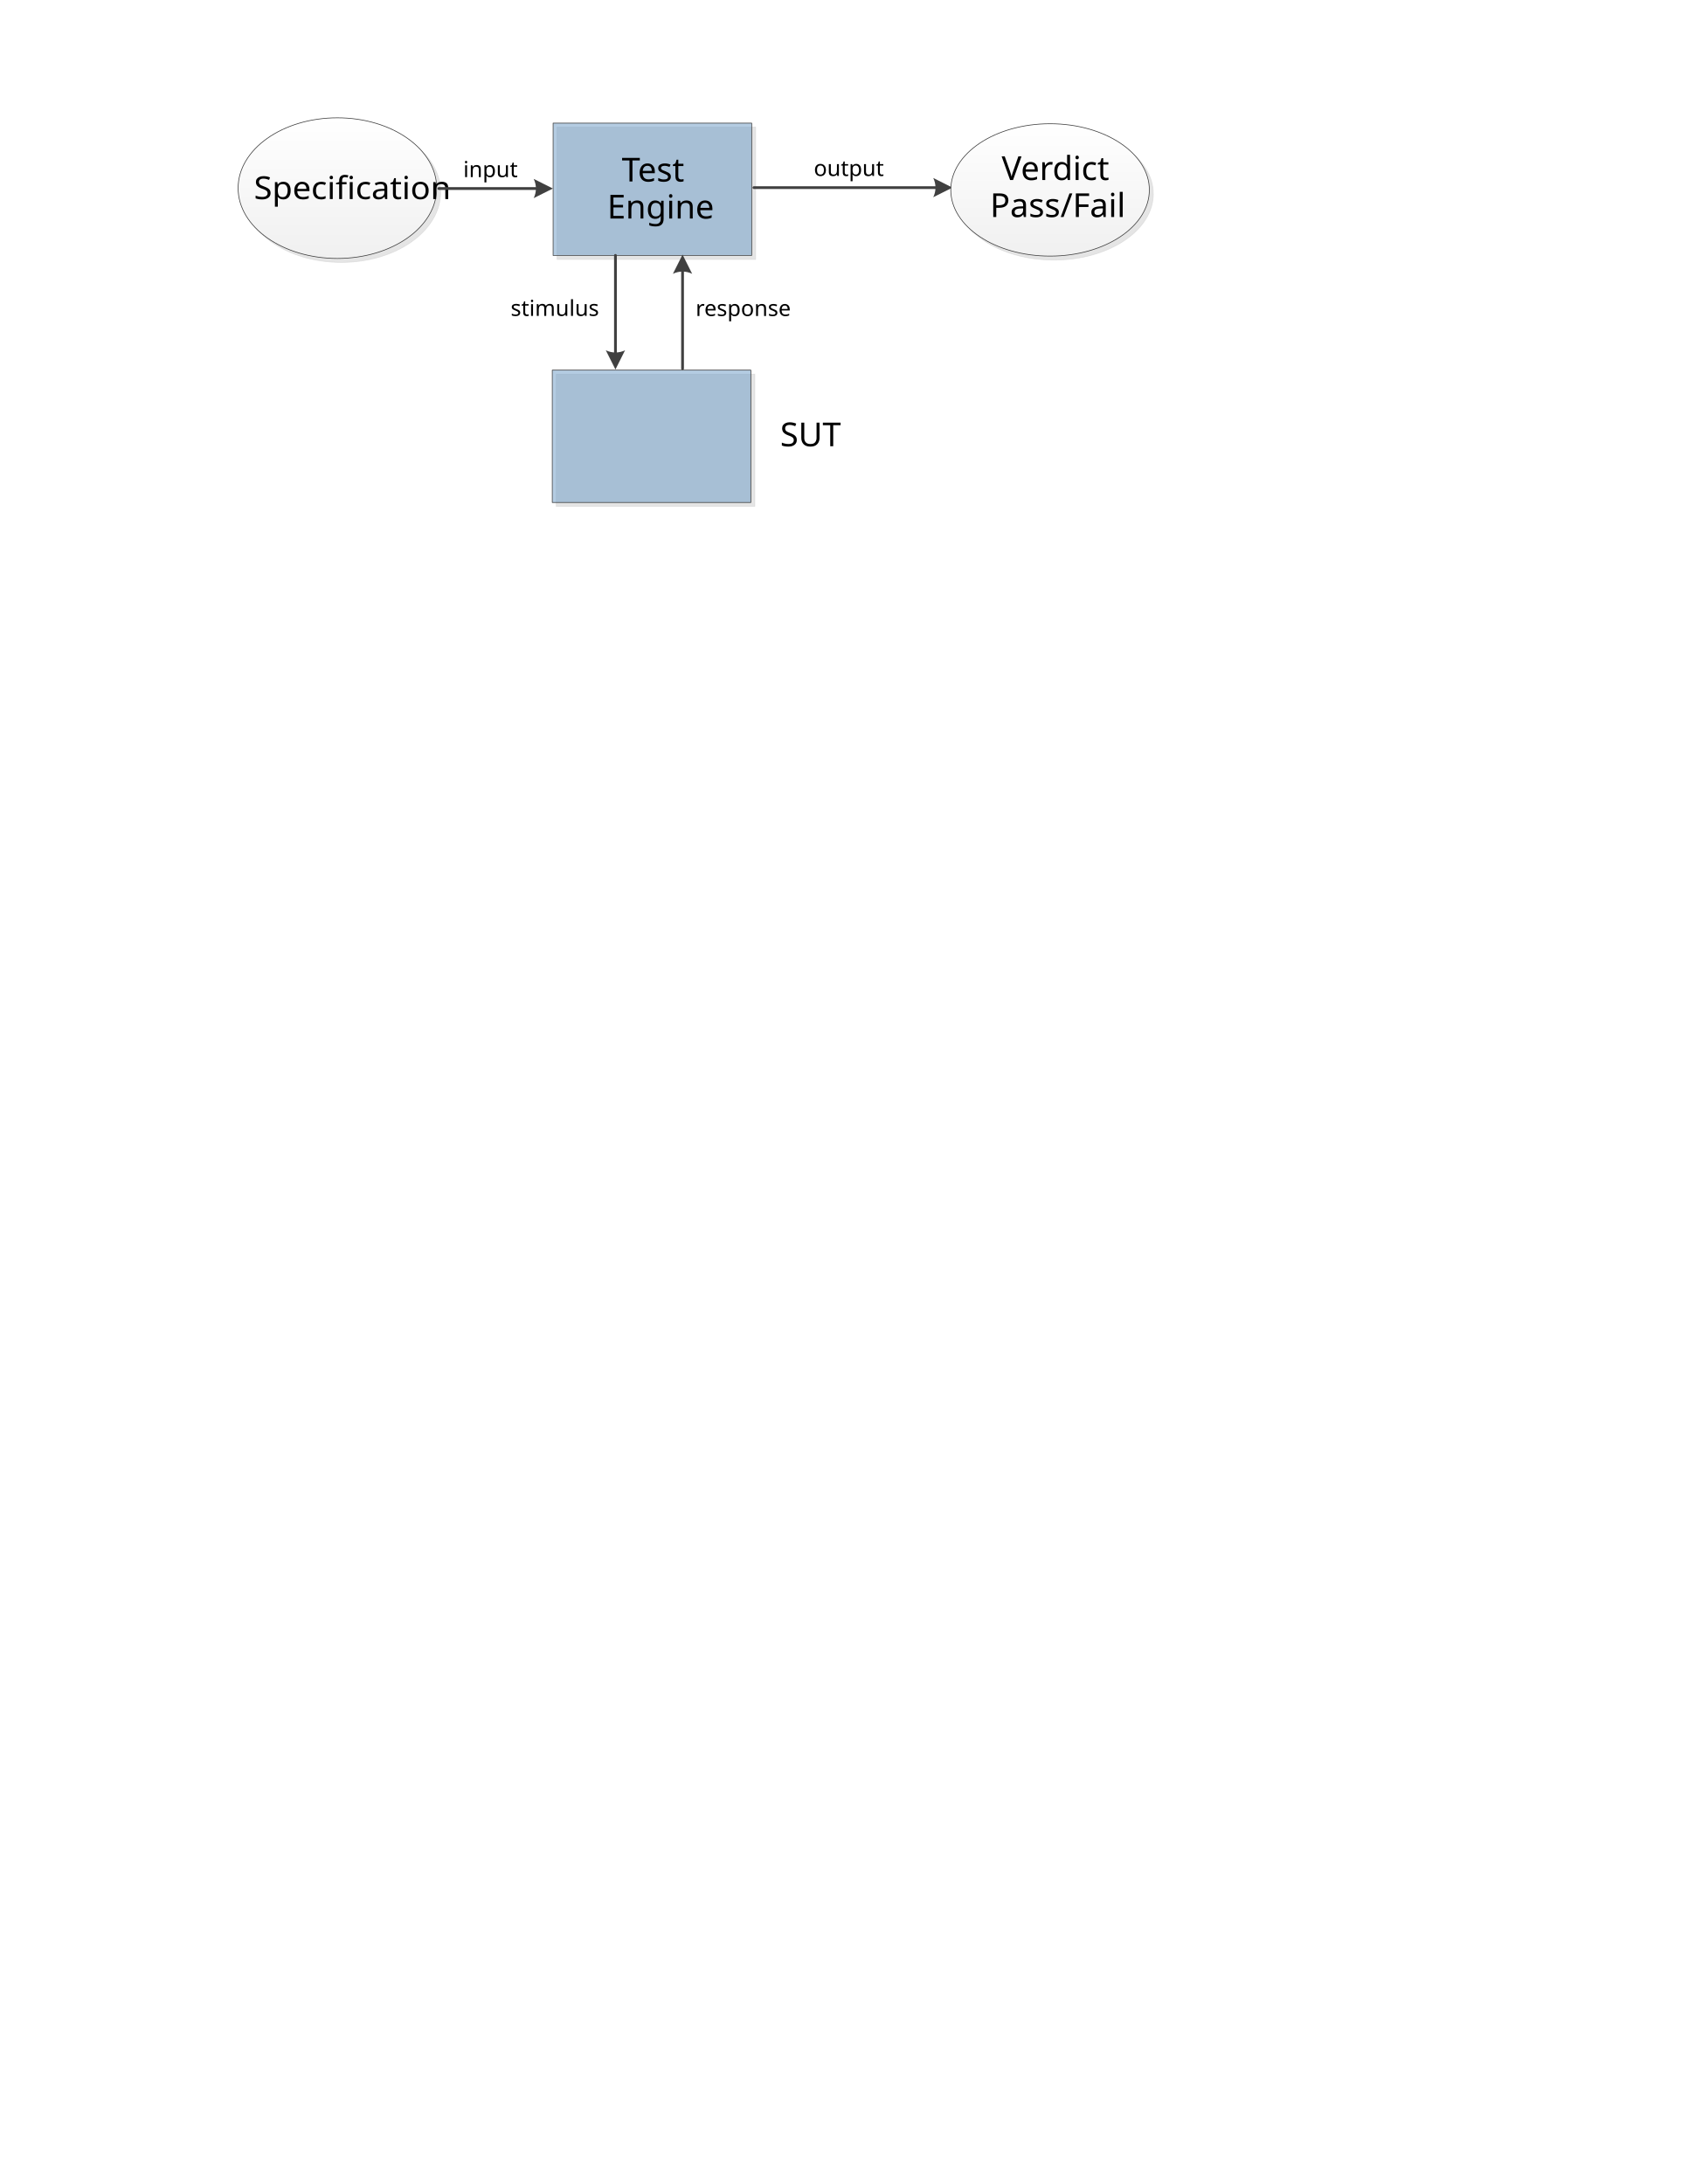
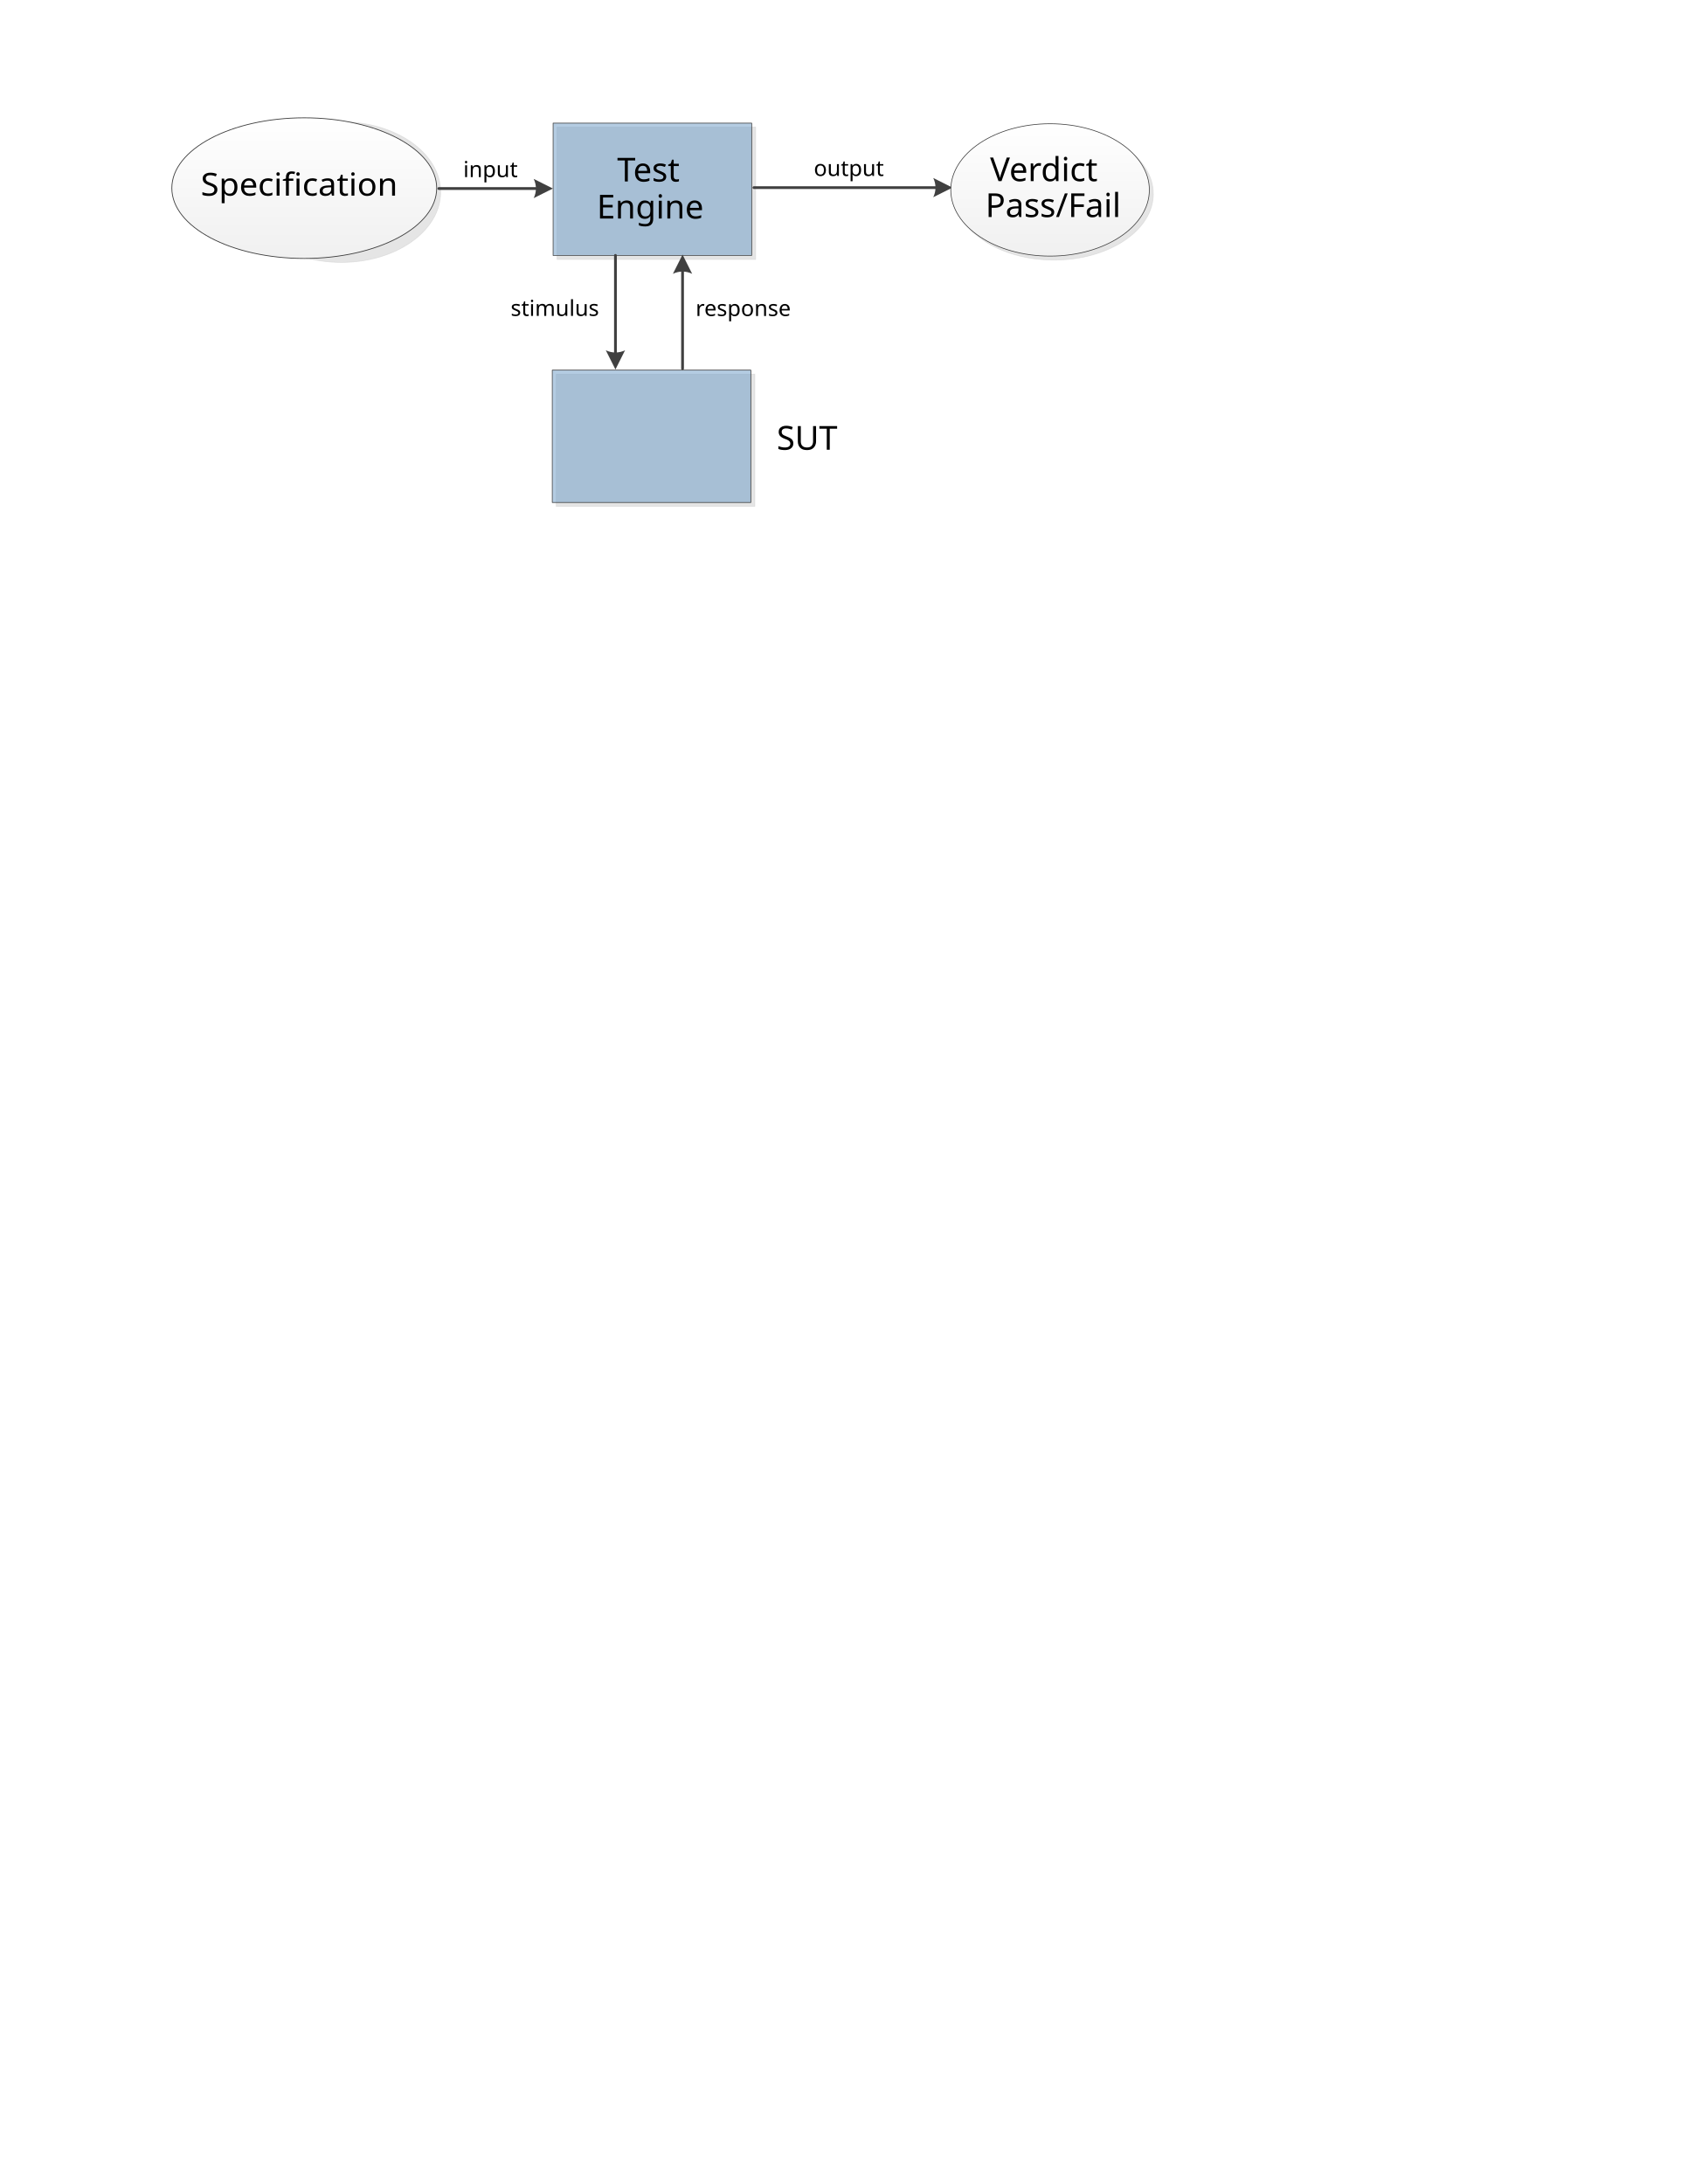
<svg xmlns="http://www.w3.org/2000/svg" xmlns:ns1="http://schemas.microsoft.com/visio/2003/SVGExtensions/" xmlns:xlink="http://www.w3.org/1999/xlink" width="8.5in" height="11in" viewBox="0 0 612 792" xml:space="preserve" color-interpolation-filters="sRGB" class="st10" id="svg3423" version="1.1">
  <ns1:documentProperties ns1:langID="1033" ns1:viewMarkup="false">
    <ns1:userDefs>
      <ns1:ud ns1:nameU="msvSubprocessMaster" ns1:prompt="" ns1:val="VT4(Rectangle)" />
      <ns1:ud ns1:nameU="msvNoAutoConnect" ns1:val="VT0(1):26" />
    </ns1:userDefs>
  </ns1:documentProperties>
  <style type="text/css" id="style3425">
	
		.st1 {visibility:visible}
		.st2 {fill:#cdcdcd;fill-opacity:0.5;stroke:#cdcdcd;stroke-linecap:round;stroke-linejoin:round;stroke-opacity:0.5;stroke-width:0.25}
		.st3 {fill:url(#grad30-6);stroke:#404040;stroke-linecap:round;stroke-linejoin:round;stroke-width:0.25}
		.st4 {fill:#000000;font-family:Calibri;font-size:1em}
		.st5 {font-size:1em}
		.st6 {marker-end:url(#mrkr5-34);marker-start:url(#mrkr5-32);stroke:#404040;stroke-linecap:round;stroke-linejoin:round;stroke-width:1}
		.st7 {fill:#404040;fill-opacity:1;stroke:#404040;stroke-opacity:1;stroke-width:0.284}
		.st8 {marker-end:url(#mrkr5-34);stroke:#404040;stroke-linecap:round;stroke-linejoin:round;stroke-width:1}
		.st9 {fill:url(#grad30-29);stroke:#404040;stroke-linecap:round;stroke-linejoin:round;stroke-width:0.25}
		.st10 {fill:none;fill-rule:evenodd;font-size:12px;overflow:visible;stroke-linecap:square;stroke-miterlimit:3}
	
	</style>
  <defs id="Patterns_And_Gradients">
    <linearGradient id="grad30-6" ns1:fillPattern="30" ns1:foreground="#6b9bc7" ns1:foregroundOpacity="0.5" ns1:background="#6b9bc7" ns1:backgroundOpacity="0.5" x1="0" y1="1" x2="0" y2="0">
      <stop offset="0" style="stop-color:#6b9bc7;stop-opacity:0.5" id="stop3429" />
      <stop offset="1" style="stop-color:#6b9bc7;stop-opacity:0.5" id="stop3431" />
    </linearGradient>
    <linearGradient id="grad30-29" ns1:fillPattern="30" ns1:foreground="#f0f0f0" ns1:background="#ffffff" x1="0" y1="1" x2="0" y2="0">
      <stop offset="0" style="stop-color:#f0f0f0;stop-opacity:1" id="stop3434" />
      <stop offset="1" style="stop-color:#ffffff;stop-opacity:1" id="stop3436" />
    </linearGradient>
    <linearGradient xlink:href="#grad30-6" id="linearGradient3569" x1="-0.102" y1="969.313" x2="-0.102" y2="910.27" gradientTransform="scale(1.223687,0.8172026)" gradientUnits="userSpaceOnUse" />
    <linearGradient xlink:href="#grad30-6" id="linearGradient3571" x1="-0.102" y1="969.313" x2="-0.102" y2="910.27" gradientTransform="scale(1.223687,0.8172026)" gradientUnits="userSpaceOnUse" />
    <linearGradient xlink:href="#grad30-6" id="linearGradient3573" x1="-0.102" y1="969.313" x2="-0.102" y2="910.27" gradientTransform="scale(1.223687,0.8172026)" gradientUnits="userSpaceOnUse" />
    <linearGradient xlink:href="#grad30-29" id="linearGradient3577" x1="-0.102" y1="969.313" x2="-0.102" y2="910.27" gradientTransform="scale(1.223687,0.8172026)" gradientUnits="userSpaceOnUse" />
-     <linearGradient xlink:href="#grad30-29" id="linearGradient3579" x1="-0.105" y1="940.515" x2="-0.105" y2="879.664" gradientTransform="scale(1.187331,0.8422248)" gradientUnits="userSpaceOnUse" />
+     <linearGradient xlink:href="#grad30-29" id="linearGradient3579" x1="-0.105" y1="940.515" x2="-0.105" y2="879.664" gradientTransform="matrix(1.583703,0,0,0.8422248,-24.03602,0)" gradientUnits="userSpaceOnUse" />
    <marker style="overflow:visible" id="mrkr5-34-1" class="st7" ns1:arrowType="5" ns1:arrowSize="2" ns1:setback="6.16" refX="-6.16" orient="auto" markerUnits="strokeWidth" overflow="visible">
      <use height="3" width="3" y="0" x="0" xlink:href="#lend5" transform="scale(-3.52,-3.52)" id="use3446-7" />
    </marker>
    <marker style="overflow:visible" id="mrkr5-34-4" class="st7" ns1:arrowType="5" ns1:arrowSize="2" ns1:setback="6.16" refX="-6.16" orient="auto" markerUnits="strokeWidth" overflow="visible">
      <use height="3" width="3" y="0" x="0" xlink:href="#lend5" transform="scale(-3.52,-3.52)" id="use3446-8" />
    </marker>
    <marker style="overflow:visible" id="mrkr5-34-17" class="st7" ns1:arrowType="5" ns1:arrowSize="2" ns1:setback="6.16" refX="-6.16" orient="auto" markerUnits="strokeWidth" overflow="visible">
      <use height="3" width="3" y="0" x="0" xlink:href="#lend5" transform="scale(-3.52,-3.52)" id="use3446-4" />
    </marker>
    <linearGradient id="grad30-6-1" ns1:fillPattern="30" ns1:foreground="#6b9bc7" ns1:foregroundOpacity="0.5" ns1:background="#6b9bc7" ns1:backgroundOpacity="0.5" x1="0" y1="1" x2="0" y2="0">
      <stop offset="0" style="stop-color:#6b9bc7;stop-opacity:0.5" id="stop3429-3" />
      <stop offset="1" style="stop-color:#6b9bc7;stop-opacity:0.5" id="stop3431-8" />
    </linearGradient>
    <marker style="overflow:visible" id="mrkr5-34-8" class="st7" ns1:arrowType="5" ns1:arrowSize="2" ns1:setback="6.16" refX="-6.16" orient="auto" markerUnits="strokeWidth" overflow="visible">
      <use height="3" width="3" y="0" x="0" xlink:href="#lend5" transform="scale(-3.52,-3.52)" id="use3446-6" />
    </marker>
    <marker style="overflow:visible" id="mrkr5-34-0" class="st7" ns1:arrowType="5" ns1:arrowSize="2" ns1:setback="6.16" refX="-6.16" orient="auto" markerUnits="strokeWidth" overflow="visible">
      <use height="3" width="3" y="0" x="0" xlink:href="#lend5" transform="scale(-3.52,-3.52)" id="use3446-2" />
    </marker>
    <marker style="overflow:visible" id="mrkr5-9" class="st2" ns1:arrowType="5" ns1:arrowSize="2" ns1:setback="5.8" refX="5.8" orient="auto" markerUnits="strokeWidth" overflow="visible">
      <use height="3" width="3" y="0" x="0" xlink:href="#lend5" transform="scale(3.52,3.52)" id="use17" />
    </marker>
    <marker style="overflow:visible" id="mrkr5-11" class="st2" ns1:arrowType="5" ns1:arrowSize="2" ns1:setback="6.16" refX="-6.16" orient="auto" markerUnits="strokeWidth" overflow="visible">
      <use height="3" width="3" y="0" x="0" xlink:href="#lend5" transform="scale(-3.52,-3.52)" id="use20" />
    </marker>
    <marker style="overflow:visible" id="mrkr5-34-3" class="st7" ns1:arrowType="5" ns1:arrowSize="2" ns1:setback="6.16" refX="-6.16" orient="auto" markerUnits="strokeWidth" overflow="visible">
      <use height="3" width="3" y="0" x="0" xlink:href="#lend5" transform="scale(-3.52,-3.52)" id="use3446-5" />
    </marker>
  </defs>
  <defs id="Markers">
    <g id="lend5">
      <path d="M 2 1 L -0 0 L 1.981 -0.993 C 1.672 -0.365 1.673 0.373 1.985 1 " style="stroke:none" id="path3440" />
    </g>
    <marker id="mrkr5-32" class="st7" ns1:arrowType="5" ns1:arrowSize="2" ns1:setback="5.8" refX="5.8" orient="auto" markerUnits="strokeWidth" overflow="visible">
      <use xlink:href="#lend5" transform="scale(3.52) " id="use3443" />
    </marker>
    <marker id="mrkr5-34" class="st7" ns1:arrowType="5" ns1:arrowSize="2" ns1:setback="6.16" refX="-6.16" orient="auto" markerUnits="strokeWidth" overflow="visible">
      <use xlink:href="#lend5" transform="scale(-3.52,-3.52) " id="use3446" />
    </marker>
  </defs>
  <g ns1:mID="0" ns1:index="1" ns1:groupContext="foregroundPage" id="g3448" transform="translate(-1.677966,-3.355932)">
    <ns1:userDefs>
      <ns1:ud ns1:nameU="msvThemeColors" ns1:val="VT0(36):26" />
      <ns1:ud ns1:nameU="msvThemeEffects" ns1:val="VT0(16):26" />
      <ns1:ud ns1:nameU="msvThemeOrder" ns1:val="VT0(0):26" />
    </ns1:userDefs>
    <ns1:pageProperties ns1:drawingScale="1" ns1:pageScale="1" ns1:drawingUnits="0" ns1:shadowOffsetX="9" ns1:shadowOffsetY="-9" />
    <ns1:layer ns1:name="Connector" ns1:index="0" />
    <g id="shape2-1" ns1:mID="2" ns1:groupContext="shape" transform="translate(202.233,-696)">
      <ns1:userDefs>
        <ns1:ud ns1:nameU="visVersion" ns1:val="VT0(14):26" />
        <ns1:ud ns1:nameU="msvThemeColors" ns1:val="VT0(36):26" />
        <ns1:ud ns1:nameU="msvThemeEffects" ns1:val="VT0(16):26" />
      </ns1:userDefs>
      <ns1:textBlock ns1:margins="rect(4,4,4,4)" />
      <ns1:textRect cx="36" cy="768" width="72" height="48" />
      <g id="shadow2-2" ns1:groupContext="shadow" ns1:shadowOffsetX="1.44" ns1:shadowOffsetY="-1.44" ns1:shadowType="1" transform="translate(1.44,1.44)" class="st1" style="visibility:visible">
        <rect x="0" y="744" width="72" height="48" class="st2" id="rect3458" style="fill:#cdcdcd;fill-opacity:0.5;stroke:#cdcdcd;stroke-width:0.25;stroke-linecap:round;stroke-linejoin:round;stroke-opacity:0.5" />
      </g>
      <rect x="0" y="744" width="72" height="48" class="st3" id="rect3460" style="fill:url(#linearGradient3569);stroke:#404040;stroke-width:0.25;stroke-linecap:round;stroke-linejoin:round" />
-       <text x="24.891" y="765.17" class="st4" ns1:langID="1043" id="text3462" style="fill:#000000;font-family:Calibri">Test</text>
-       <text x="16.501" y="778.594" class="st4" ns1:langID="1043" style="fill:#000000;font-family:Calibri" id="text3595"> Engine</text>
+       <text x="23.213" y="765.17" class="st4" ns1:langID="1043" id="text3462" style="fill:#000000;font-family:Calibri">Test</text>
+       <text x="12.726" y="778.594" class="st4" ns1:langID="1043" style="fill:#000000;font-family:Calibri" id="text3595"> Engine</text>
      <text x="13.565" y="784.886" class="st4" ns1:langID="1043" style="fill:#000000;font-family:Calibri" id="text3598"> </text>
    </g>
    <g id="shape4-18" ns1:mID="4" ns1:groupContext="shape" transform="translate(201.928,-606.4195)">
      <ns1:userDefs>
        <ns1:ud ns1:nameU="visVersion" ns1:val="VT0(14):26" />
        <ns1:ud ns1:nameU="msvThemeColors" ns1:val="VT0(36):26" />
        <ns1:ud ns1:nameU="msvThemeEffects" ns1:val="VT0(16):26" />
      </ns1:userDefs>
      <ns1:textBlock ns1:margins="rect(4,4,4,4)" />
      <ns1:textRect cx="36" cy="768" width="72" height="48" />
      <g id="shadow4-19" ns1:groupContext="shadow" ns1:shadowOffsetX="1.44" ns1:shadowOffsetY="-1.44" ns1:shadowType="1" transform="translate(1.44,1.44)" class="st1" style="visibility:visible">
        <rect x="0" y="744" width="72" height="48" class="st2" id="rect3490" style="fill:#cdcdcd;fill-opacity:0.5;stroke:#cdcdcd;stroke-width:0.25;stroke-linecap:round;stroke-linejoin:round;stroke-opacity:0.5" />
      </g>
      <rect x="0" y="744" width="72" height="48" class="st3" id="rect3492" style="fill:url(#linearGradient3573);stroke:#404040;stroke-width:0.25;stroke-linecap:round;stroke-linejoin:round" />
-       <text x="26.47" y="771.6" class="st4" ns1:langID="1043" id="text3494" style="fill:#000000;font-family:Calibri">
+       <text x="25.212" y="772.858" class="st4" ns1:langID="1043" id="text3494" style="fill:#000000;font-family:Calibri">
        <ns1:paragraph ns1:horizAlign="1" />
        <ns1:tabList />SUT</text>
    </g>
    <g id="shape12-54" ns1:mID="12" ns1:groupContext="shape" ns1:layerMember="0" transform="matrix(-1,0,0,1,275.0381,-711.6102)">
      <ns1:userDefs>
        <ns1:ud ns1:nameU="msvThemeColors" ns1:val="VT0(36):26" />
        <ns1:ud ns1:nameU="msvThemeEffects" ns1:val="VT0(16):26" />
      </ns1:userDefs>
      <path d="m 0,783 -65.84,0" class="st8" id="path3528" style="stroke:#404040;stroke-width:1;stroke-linecap:round;stroke-linejoin:round;marker-end:url(#mrkr5-34)" />
    </g>
    <g id="shape13-60" ns1:mID="13" ns1:groupContext="shape" transform="translate(346.4237,-695.7712)">
      <ns1:userDefs>
        <ns1:ud ns1:nameU="visVersion" ns1:val="VT0(14):26" />
        <ns1:ud ns1:nameU="msvThemeColors" ns1:val="VT0(36):26" />
        <ns1:ud ns1:nameU="msvThemeEffects" ns1:val="VT0(16):26" />
      </ns1:userDefs>
      <ns1:textBlock ns1:margins="rect(4,4,4,4)" />
      <ns1:textRect cx="36" cy="768" width="63.01" height="42" />
      <g id="shadow13-61" ns1:groupContext="shadow" ns1:shadowOffsetX="1.44" ns1:shadowOffsetY="-1.44" ns1:shadowType="1" transform="translate(1.44,1.44)" class="st1" style="visibility:visible">
        <path d="m 0,768 a 36,24 0 1 1 72,0 36,24 0 1 1 -72,0 z" class="st2" id="path3536" style="fill:#cdcdcd;fill-opacity:0.5;stroke:#cdcdcd;stroke-width:0.25;stroke-linecap:round;stroke-linejoin:round;stroke-opacity:0.5" />
      </g>
      <path d="m 0,768 a 36,24 0 1 1 72,0 36,24 0 1 1 -72,0 z" class="st9" id="path3538" style="fill:url(#linearGradient3577);stroke:#404040;stroke-width:0.25;stroke-linecap:round;stroke-linejoin:round" />
-       <text x="18.44" y="764.4" class="st4" ns1:langID="1043" id="text3540" style="fill:#000000;font-family:Calibri">Verdict </text>
-       <text x="14.245" y="777.824" class="st4" ns1:langID="1043" style="fill:#000000;font-family:Calibri" id="text3601">Pass/Fail</text>
+       <text x="14.245" y="764.82" class="st4" ns1:langID="1043" id="text3540" style="fill:#000000;font-family:Calibri">Verdict </text>
+       <text x="12.567" y="777.824" class="st4" ns1:langID="1043" style="fill:#000000;font-family:Calibri" id="text3601">Pass/Fail</text>
    </g>
    <g id="shape14-67" ns1:mID="14" ns1:groupContext="shape" transform="translate(88.01695,-694.9195)">
      <ns1:userDefs>
        <ns1:ud ns1:nameU="visVersion" ns1:val="VT0(14):26" />
        <ns1:ud ns1:nameU="msvThemeColors" ns1:val="VT0(36):26" />
        <ns1:ud ns1:nameU="msvThemeEffects" ns1:val="VT0(16):26" />
      </ns1:userDefs>
      <ns1:textBlock ns1:margins="rect(4,4,4,4)" />
      <ns1:textRect cx="36" cy="766.5" width="63.01" height="44.625" />
      <g id="shadow14-68" ns1:groupContext="shadow" ns1:shadowOffsetX="1.44" ns1:shadowOffsetY="-1.44" ns1:shadowType="1" transform="translate(1.44,1.44)" class="st1" style="visibility:visible">
        <path d="m 0,766.5 a 36,25.5 0 1 1 72,0 36,25.5 0 1 1 -72,0 z" class="st2" id="path3550" style="fill:#cdcdcd;fill-opacity:0.5;stroke:#cdcdcd;stroke-width:0.25;stroke-linecap:round;stroke-linejoin:round;stroke-opacity:0.5" />
      </g>
-       <path d="m 0,766.5 a 36,25.5 0 1 1 72,0 36,25.5 0 1 1 -72,0 z" class="st9" id="path3552" style="fill:url(#linearGradient3579);stroke:#404040;stroke-width:0.25;stroke-linecap:round;stroke-linejoin:round" />
-       <text x="5.617" y="787.319" class="st4" ns1:langID="1043" style="font-size:11.743px;fill:#000000;font-family:Calibri" id="text3587" transform="scale(1.021866,0.9786022)">Specification </text>
+       <path d="M -24.036,766.5 A 48.018,25.5 0 1 1 72,766.5 a 48.018,25.5 0 0 1 -96.036,0 z" class="st9" id="path3552" style="fill:url(#linearGradient3579);stroke:#404040;stroke-width:0.289;stroke-linecap:round;stroke-linejoin:round" />
+       <text x="-13.266" y="786.033" class="st4" ns1:langID="1043" style="font-size:11.743px;fill:#000000;font-family:Calibri" id="text3587" transform="scale(1.021866,0.9786022)">Specification </text>
      <text x="14.13" y="755.7" class="st4" ns1:langID="1043" style="fill:#000000;font-family:Calibri" id="text3581">
        <tspan x="11.53" class="st5" id="tspan3556" />
        <tspan x="18.39" class="st5" id="tspan3558" />
      </text>
    </g>
    <g id="shape12-54-8" ns1:mID="12" ns1:groupContext="shape" ns1:layerMember="0" transform="matrix(0,-1,1,0,-548.9361,190.7754)">
      <ns1:userDefs>
        <ns1:ud ns1:nameU="msvThemeColors" ns1:val="VT0(36):26" />
        <ns1:ud ns1:nameU="msvThemeEffects" ns1:val="VT0(16):26" />
      </ns1:userDefs>
      <path d="m 94.805,773.771 -35.217,0" class="st8" id="path3528-4" style="stroke:#404040;stroke-width:1;stroke-linecap:round;stroke-linejoin:round;marker-end:url(#mrkr5-34)" clip-path="none" />
    </g>
    <g id="shape12-54-8-0" ns1:mID="12" ns1:groupContext="shape" ns1:layerMember="0" transform="matrix(0,1,1,0,-524.6056,42.25212)">
      <ns1:userDefs>
        <ns1:ud ns1:nameU="msvThemeColors" ns1:val="VT0(36):26" />
        <ns1:ud ns1:nameU="msvThemeEffects" ns1:val="VT0(16):26" />
      </ns1:userDefs>
      <path d="m 94.805,773.771 -35.217,0" class="st8" id="path3528-4-4" style="stroke:#404040;stroke-width:1;stroke-linecap:round;stroke-linejoin:round;marker-end:url(#mrkr5-34)" clip-path="none" />
    </g>
    <text xml:space="preserve" style="font-size:9.6px;font-style:normal;font-variant:normal;font-weight:normal;font-stretch:normal;line-height:125%;letter-spacing:0px;word-spacing:0px;fill:#000000;fill-opacity:1;stroke:none;font-family:Verdana;-inkscape-font-specification:Verdana" x="169.639" y="67.58" id="text3399-8">
      <tspan id="tspan3401-8" x="169.639" y="67.58" style="font-size:8px">input</tspan>
    </text>
    <text xml:space="preserve" style="font-size:9.6px;font-style:normal;font-variant:normal;font-weight:normal;font-stretch:normal;line-height:125%;letter-spacing:0px;word-spacing:0px;fill:#000000;fill-opacity:1;stroke:none;font-family:Verdana;-inkscape-font-specification:Verdana" x="296.745" y="67.161" id="text3399-2">
      <tspan id="tspan3401-4" x="296.745" y="67.161" style="font-size:8px">output</tspan>
    </text>
    <text xml:space="preserve" style="font-size:9.6px;font-style:normal;font-variant:normal;font-weight:normal;font-stretch:normal;line-height:125%;letter-spacing:0px;word-spacing:0px;fill:#000000;fill-opacity:1;stroke:none;font-family:Verdana;-inkscape-font-specification:Verdana" x="186.838" y="117.919" id="text3399-5">
      <tspan x="186.838" y="117.919" style="font-size:8px" id="tspan3426">stimulus</tspan>
    </text>
    <text xml:space="preserve" style="font-size:9.6px;font-style:normal;font-variant:normal;font-weight:normal;font-stretch:normal;line-height:125%;letter-spacing:0px;word-spacing:0px;fill:#000000;fill-opacity:1;stroke:none;font-family:Verdana;-inkscape-font-specification:Verdana" x="253.893" y="117.953" id="text3399-5-1">
      <tspan x="253.893" y="117.953" style="font-size:8px" id="tspan3426-1">response</tspan>
    </text>
    <g id="shape12-54-8-0-8" ns1:mID="12" ns1:groupContext="shape" ns1:layerMember="0" transform="matrix(-1,0,0,1,255.5869,-702.0505)">
      <ns1:userDefs>
        <ns1:ud ns1:nameU="msvThemeColors" ns1:val="VT0(36):26" />
        <ns1:ud ns1:nameU="msvThemeEffects" ns1:val="VT0(16):26" />
      </ns1:userDefs>
      <path d="m 94.805,773.771 -35.217,0" class="st8" id="path3528-4-4-0" style="stroke:#404040;stroke-width:1;stroke-linecap:round;stroke-linejoin:round;marker-end:url(#mrkr5-34)" clip-path="none" />
    </g>
  </g>
</svg>
